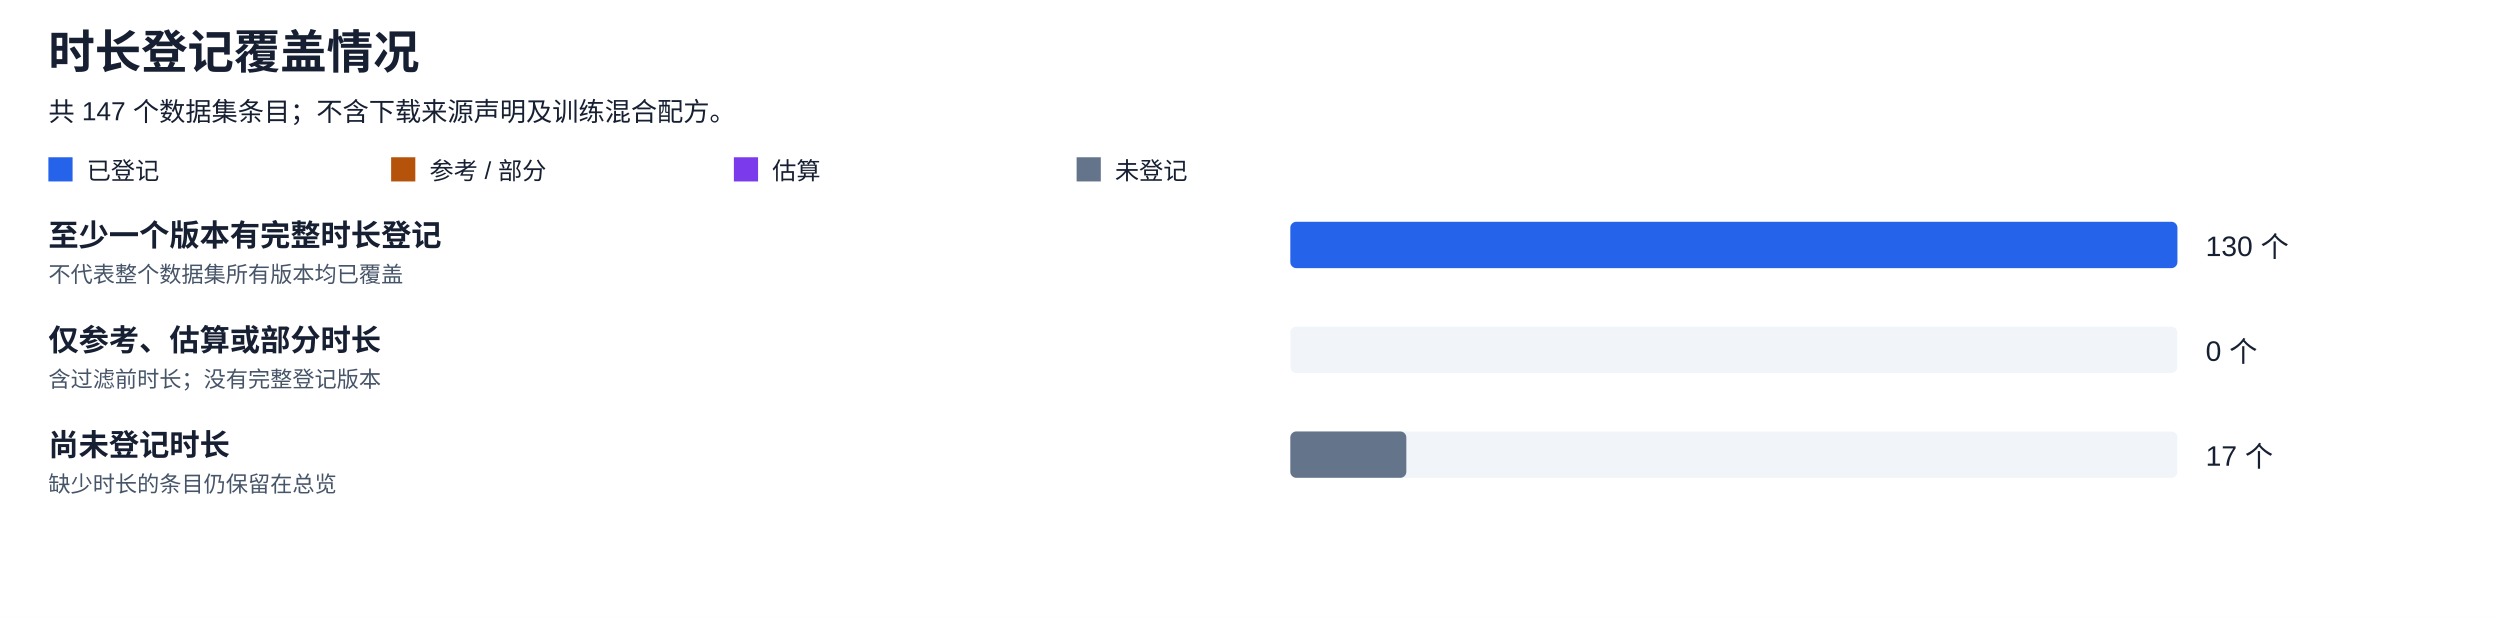
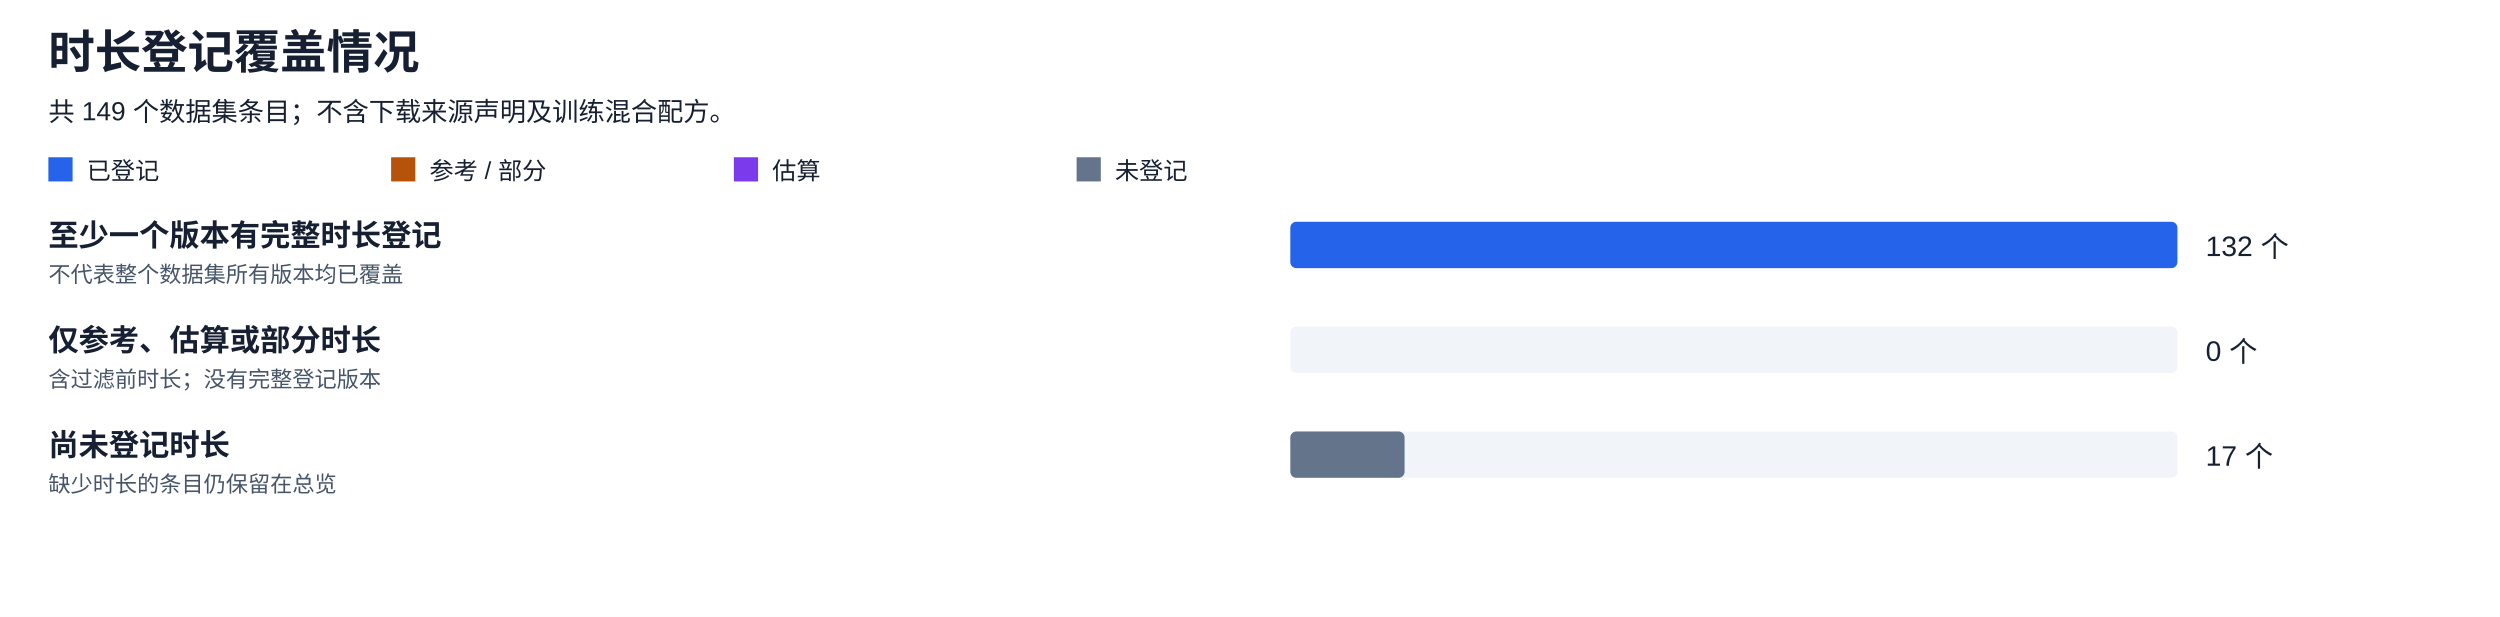
<svg xmlns="http://www.w3.org/2000/svg" width="1240" height="306" viewBox="0 0 1240 306" role="img" aria-labelledby="title desc">
  <rect width="100%" height="100%" fill="white" />
  <g font-family="Arial, Noto Sans CJK SC, Microsoft YaHei, sans-serif" fill="#172033">
    <text x="24" y="34" font-size="23" font-weight="700">时长登记覆盖情况</text>
-     <text x="24" y="60" font-size="13">共 147 个数据集条目；不含下载来源声明及训练混合配方。</text>
+     <text x="24" y="60" font-size="13">共 149 个数据集条目；不含下载来源声明及训练混合配方。</text>
    <rect x="24" y="78" width="12" height="12" fill="#2563eb" />
    <text x="43" y="89" font-size="12">已登记</text>
    <rect x="194" y="78" width="12" height="12" fill="#b45309" />
    <text x="213" y="89" font-size="12">参考 / 部分</text>
    <rect x="364" y="78" width="12" height="12" fill="#7c3aed" />
    <text x="383" y="89" font-size="12">估算</text>
    <rect x="534" y="78" width="12" height="12" fill="#64748b" />
    <text x="553" y="89" font-size="12">未登记</text>
    <text x="24" y="122" font-size="15" font-weight="600">至少一个版本有完整时长登记</text>
    <text x="24" y="140" font-size="11" fill="#475569">不代表整个数据集所有版本均已覆盖</text>
    <rect x="640" y="110" width="440" height="23" rx="3" fill="#f1f5f9" />
    <rect x="640" y="110" width="440.00" height="23" rx="3" fill="#2563eb" />
-     <text x="1094" y="127" font-size="14">130 个</text>
+     <text x="1094" y="127" font-size="14">132 个</text>
    <text x="24" y="174" font-size="15" font-weight="600">仅参考、估算或部分时长</text>
    <text x="24" y="192" font-size="11" fill="#475569">含过滤前时长；没有完整登记版本</text>
    <rect x="640" y="162" width="440" height="23" rx="3" fill="#f1f5f9" />
    <rect x="640" y="162" width="0.00" height="23" rx="3" fill="#b45309" />
    <text x="1094" y="179" font-size="14">0 个</text>
    <text x="24" y="226" font-size="15" font-weight="600">尚未登记时长</text>
    <text x="24" y="244" font-size="11" fill="#475569">缺少时长的条目仍保留在总览</text>
    <rect x="640" y="214" width="440" height="23" rx="3" fill="#f1f5f9" />
-     <rect x="640" y="214" width="57.54" height="23" rx="3" fill="#64748b" />
+     <rect x="640" y="214" width="56.67" height="23" rx="3" fill="#64748b" />
    <text x="1094" y="231" font-size="14">17 个</text>
  </g>
</svg>
